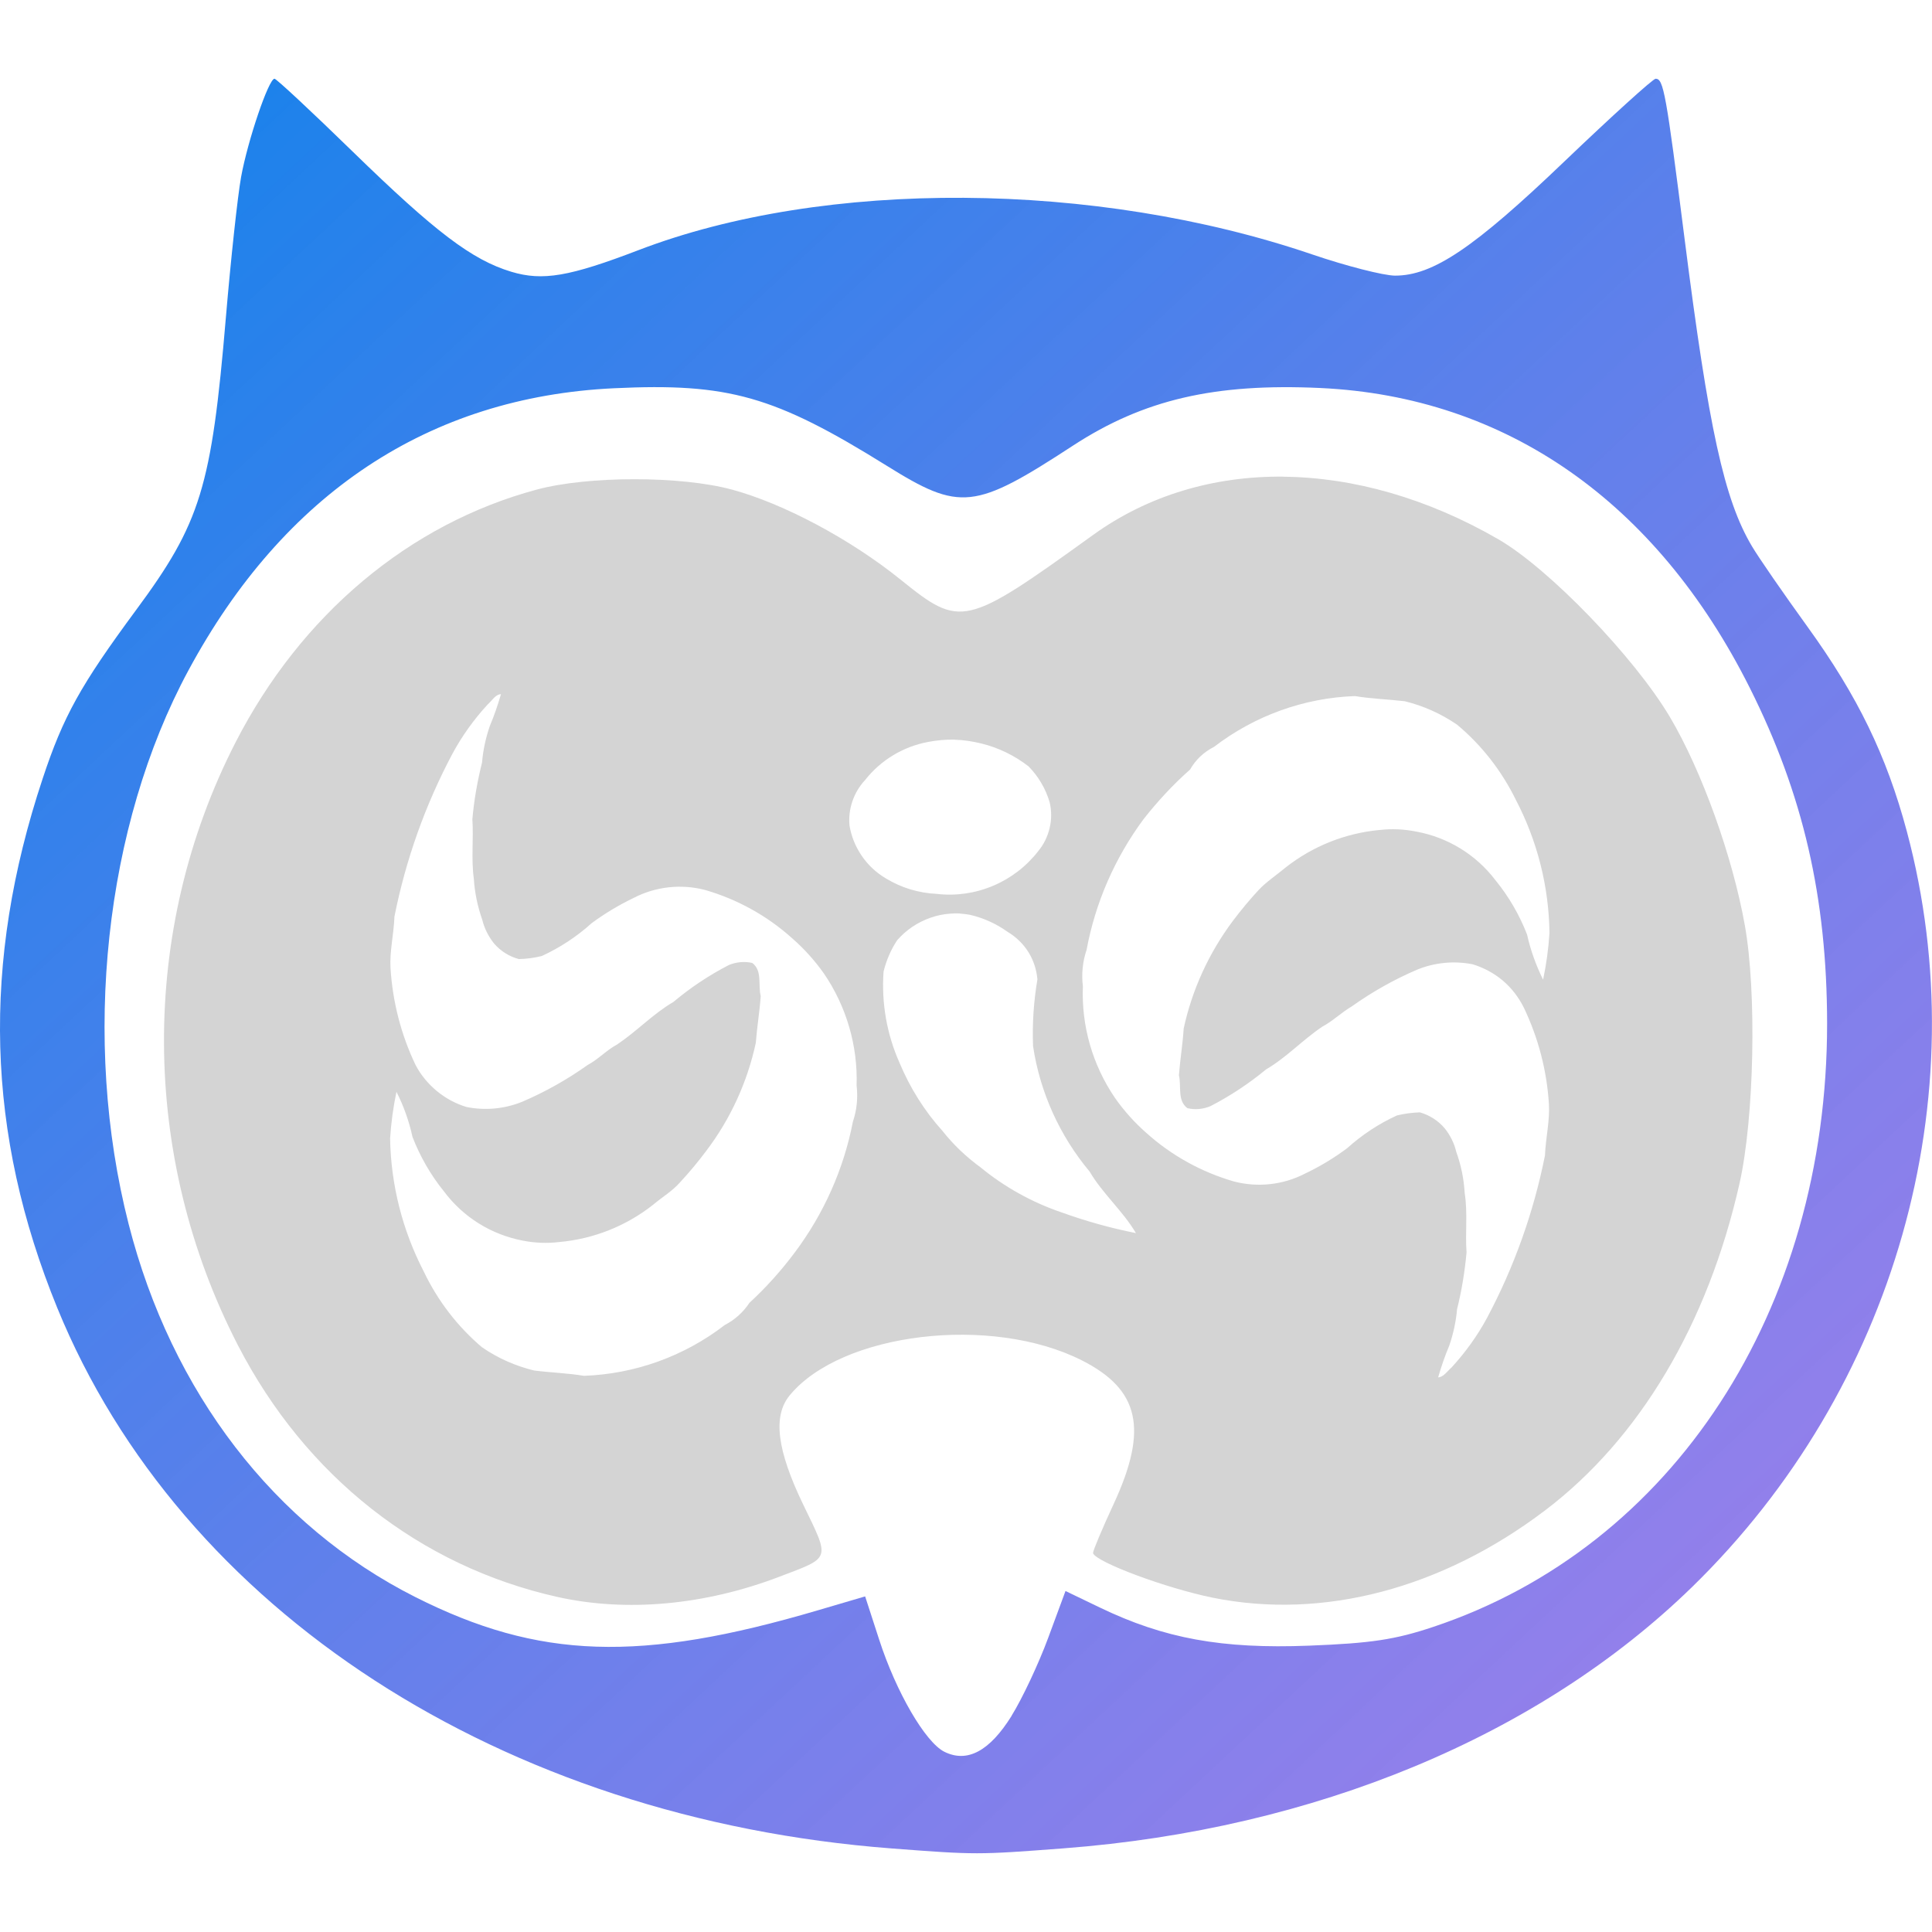
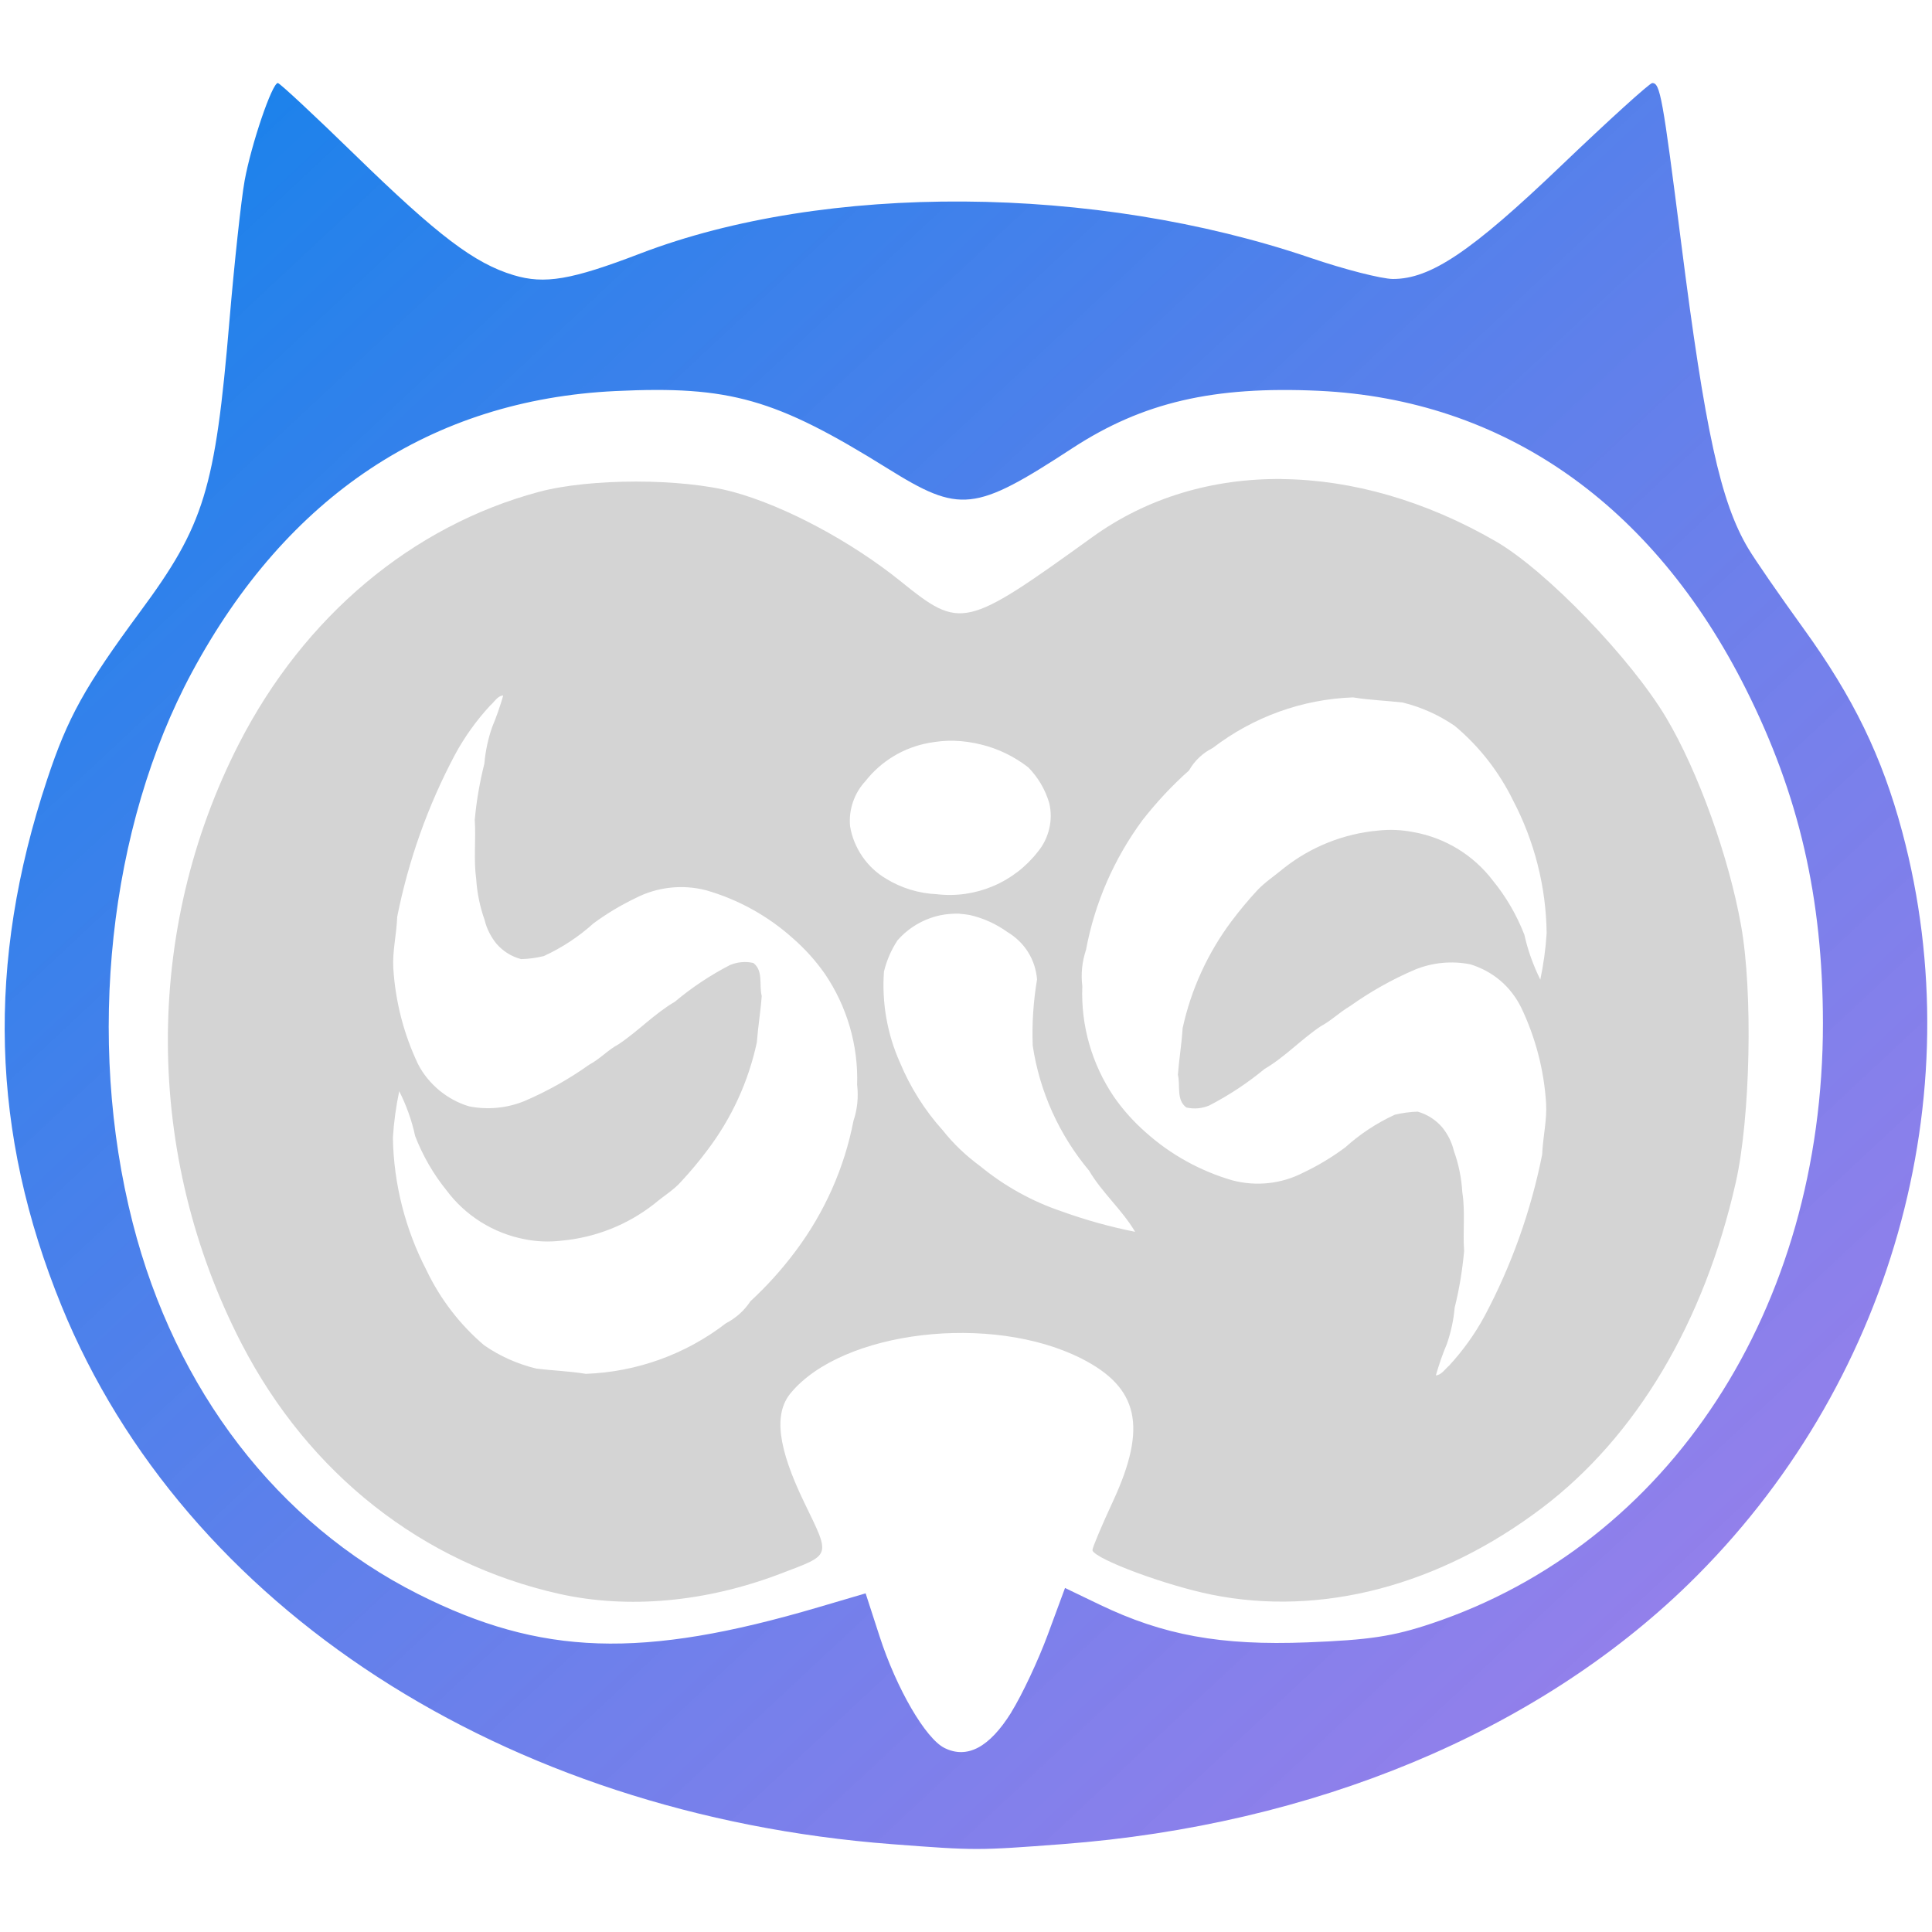
- <svg xmlns="http://www.w3.org/2000/svg" xmlns:xlink="http://www.w3.org/1999/xlink" width="24" height="24" viewBox="0 0 24 24" fill="none" version="1.1" id="svg11" xml:space="preserve">
-   <defs id="defs11">
-     <radialGradient id="paint0_radial_313_57" cx="0" cy="0" r="1" gradientUnits="userSpaceOnUse" gradientTransform="matrix(0,11,-11,0,12,1)">
-       <stop stop-color="#1D4775" id="stop8" />
-       <stop offset="1" stop-color="#002A43" id="stop9" />
-     </radialGradient>
+ <svg xmlns="http://www.w3.org/2000/svg" xmlns:xlink="http://www.w3.org/1999/xlink" width="70" height="70" version="1.1" viewBox="0 0 18.521 18.521" id="svg1">
+   <defs id="defs1">
    <linearGradient xlink:href="#linearGradient14" id="linearGradient29" gradientUnits="userSpaceOnUse" gradientTransform="matrix(1.30893,0,0,1.30893,-36.65005,-52.68836)" x1="30.606" y1="41" x2="46.336" y2="57.842" />
    <linearGradient id="linearGradient14">
      <stop style="stop-color:#1d82eb;stop-opacity:1" offset="0" id="stop13" />
      <stop style="stop-color:#9167e7;stop-opacity:0.835" offset="1" id="stop14" />
    </linearGradient>
  </defs>
-   <path id="path2-7-6-6-6" style="fill:#d4d4d4;fill-opacity:1;stroke-width:0.007;opacity:1" d="M 15.947,5.921 C 15.078,5.912 14.26,6.154 13.579,6.645 11.985,7.794 11.937,7.804 11.187,7.2 10.565,6.698 9.735,6.256 9.093,6.082 c -0.636,-0.172 -1.787,-0.172 -2.426,0 -1.585,0.426 -2.93,1.556 -3.743,3.144 -1.194,2.333 -1.182,5.134 0.033,7.488 0.84,1.626 2.259,2.742 3.968,3.124 0.857,0.191 1.828,0.103 2.756,-0.251 0.645,-0.246 0.632,-0.203 0.299,-0.892 -0.329,-0.681 -0.383,-1.104 -0.169,-1.363 0.645,-0.78 2.505,-1.002 3.63,-0.432 0.714,0.362 0.824,0.851 0.396,1.777 -0.142,0.306 -0.258,0.582 -0.258,0.611 v 0.003 0.003 0.003 c 0.053,0.114 0.906,0.432 1.485,0.55 1.369,0.277 2.844,-0.11 4.129,-1.084 1.173,-0.889 2.022,-2.315 2.416,-4.062 0.183,-0.812 0.215,-2.378 0.066,-3.206 C 21.523,10.641 21.14,9.574 20.743,8.905 20.3,8.16 19.241,7.062 18.613,6.699 17.735,6.191 16.815,5.931 15.947,5.922 Z M 6.212,8.624 h 0.002 0.002 c 0.001,8.21e-5 0.006,-4.97e-5 0.007,0 -0.039,0.135 -0.084,0.265 -0.138,0.394 -0.051,0.146 -0.084,0.301 -0.097,0.455 -0.058,0.232 -0.099,0.465 -0.12,0.703 0.016,0.242 -0.016,0.494 0.018,0.739 0.011,0.175 0.047,0.346 0.105,0.511 0.026,0.107 0.077,0.208 0.146,0.294 0.082,0.095 0.188,0.162 0.309,0.194 0.095,-0.002 0.191,-0.015 0.284,-0.038 0.227,-0.104 0.436,-0.242 0.621,-0.409 0.163,-0.12 0.336,-0.224 0.519,-0.312 0.273,-0.142 0.589,-0.177 0.887,-0.1 0.402,0.116 0.773,0.321 1.084,0.601 0.148,0.129 0.28,0.276 0.394,0.437 0.279,0.409 0.422,0.896 0.406,1.391 0.018,0.152 0.003,0.305 -0.046,0.45 -0.114,0.59 -0.363,1.146 -0.723,1.626 -0.168,0.225 -0.356,0.434 -0.562,0.624 -0.077,0.117 -0.183,0.212 -0.307,0.276 -0.503,0.388 -1.114,0.608 -1.749,0.631 -0.204,-0.034 -0.414,-0.04 -0.619,-0.066 C 6.403,16.969 6.183,16.871 5.986,16.735 5.682,16.477 5.437,16.157 5.265,15.797 5,15.285 4.856,14.72 4.846,14.143 c 0.012,-0.195 0.039,-0.389 0.079,-0.58 0.09,0.177 0.157,0.366 0.199,0.56 0.095,0.245 0.226,0.473 0.391,0.677 0.238,0.319 0.586,0.536 0.977,0.611 0.149,0.03 0.304,0.036 0.455,0.018 0.426,-0.038 0.83,-0.198 1.166,-0.463 0.113,-0.096 0.239,-0.169 0.335,-0.279 0.114,-0.123 0.222,-0.252 0.322,-0.386 0.303,-0.398 0.514,-0.858 0.619,-1.347 0.016,-0.207 0.047,-0.384 0.061,-0.58 -0.035,-0.14 0.023,-0.315 -0.105,-0.412 -0.097,-0.022 -0.2,-0.012 -0.291,0.026 -0.246,0.127 -0.476,0.28 -0.688,0.458 -0.253,0.148 -0.453,0.363 -0.7,0.529 -0.136,0.073 -0.23,0.182 -0.368,0.256 -0.253,0.18 -0.525,0.333 -0.81,0.455 -0.219,0.089 -0.459,0.112 -0.69,0.066 C 5.661,13.712 5.536,13.643 5.426,13.553 5.317,13.462 5.225,13.352 5.16,13.225 4.981,12.849 4.877,12.442 4.851,12.026 4.839,11.815 4.891,11.614 4.9,11.385 5.041,10.678 5.283,9.998 5.621,9.362 5.741,9.14 5.889,8.934 6.06,8.749 6.113,8.703 6.147,8.637 6.211,8.624 Z m 10.62,0.023 c 0.204,0.034 0.413,0.04 0.619,0.064 0.232,0.057 0.452,0.156 0.649,0.291 0.306,0.255 0.553,0.573 0.729,0.931 0.268,0.512 0.412,1.079 0.419,1.657 -0.012,0.195 -0.039,0.389 -0.079,0.58 -0.088,-0.178 -0.156,-0.366 -0.199,-0.56 -0.095,-0.245 -0.227,-0.473 -0.394,-0.677 -0.241,-0.317 -0.593,-0.532 -0.984,-0.603 -0.149,-0.03 -0.301,-0.037 -0.452,-0.02 -0.426,0.039 -0.832,0.201 -1.168,0.465 -0.112,0.094 -0.241,0.179 -0.335,0.279 -0.114,0.123 -0.221,0.252 -0.322,0.386 -0.297,0.397 -0.506,0.853 -0.611,1.337 -0.012,0.197 -0.044,0.382 -0.059,0.58 0.033,0.14 -0.023,0.312 0.105,0.409 0.097,0.023 0.198,0.013 0.289,-0.026 0.245,-0.127 0.475,-0.279 0.688,-0.455 0.256,-0.15 0.453,-0.366 0.7,-0.532 0.136,-0.073 0.228,-0.17 0.368,-0.253 0.253,-0.18 0.525,-0.333 0.81,-0.455 0.219,-0.089 0.459,-0.112 0.69,-0.066 0.137,0.042 0.264,0.11 0.373,0.202 0.109,0.092 0.197,0.207 0.261,0.335 0.18,0.376 0.286,0.781 0.312,1.196 0.013,0.212 -0.039,0.413 -0.049,0.642 -0.14,0.704 -0.383,1.386 -0.721,2.02 -0.12,0.222 -0.269,0.428 -0.44,0.614 -0.056,0.049 -0.096,0.116 -0.166,0.123 0.039,-0.135 0.083,-0.265 0.138,-0.394 0.05,-0.146 0.084,-0.299 0.097,-0.453 0.058,-0.232 0.096,-0.468 0.118,-0.706 -0.018,-0.242 0.016,-0.493 -0.023,-0.736 -0.01,-0.176 -0.045,-0.348 -0.105,-0.514 -0.025,-0.107 -0.075,-0.206 -0.143,-0.291 -0.081,-0.096 -0.189,-0.165 -0.309,-0.199 -0.095,0.003 -0.191,0.016 -0.284,0.038 -0.227,0.104 -0.436,0.242 -0.621,0.409 -0.163,0.121 -0.338,0.227 -0.522,0.314 -0.272,0.141 -0.588,0.175 -0.885,0.097 -0.402,-0.117 -0.772,-0.321 -1.084,-0.601 -0.148,-0.13 -0.281,-0.278 -0.394,-0.44 -0.276,-0.407 -0.416,-0.891 -0.396,-1.383 -0.019,-0.152 -0.003,-0.308 0.046,-0.453 0.109,-0.587 0.351,-1.14 0.706,-1.621 0.175,-0.223 0.368,-0.431 0.58,-0.619 0.069,-0.122 0.172,-0.218 0.297,-0.281 0.504,-0.387 1.117,-0.609 1.751,-0.631 z m -4.972,0.542 c 0.11,0.003 0.22,0.02 0.327,0.046 0.215,0.052 0.416,0.15 0.591,0.286 0.122,0.125 0.212,0.277 0.261,0.445 0.025,0.105 0.025,0.215 0,0.32 -0.025,0.105 -0.072,0.203 -0.141,0.286 -0.147,0.19 -0.341,0.339 -0.562,0.432 -0.221,0.093 -0.462,0.128 -0.7,0.1 -0.223,-0.01 -0.441,-0.076 -0.631,-0.192 -0.119,-0.07 -0.221,-0.165 -0.299,-0.279 -0.078,-0.114 -0.131,-0.242 -0.153,-0.378 -0.01,-0.102 0.003,-0.205 0.036,-0.302 0.033,-0.097 0.086,-0.186 0.156,-0.261 0.196,-0.25 0.475,-0.418 0.787,-0.476 0.109,-0.02 0.22,-0.031 0.33,-0.028 z m 0.064,2.16 c 0.042,0.002 0.084,0.008 0.125,0.015 0.169,0.039 0.327,0.111 0.468,0.212 0.104,0.062 0.194,0.148 0.258,0.251 0.064,0.102 0.102,0.22 0.112,0.34 -0.046,0.274 -0.065,0.551 -0.054,0.828 0.086,0.574 0.331,1.114 0.703,1.559 0.163,0.277 0.412,0.488 0.575,0.764 -0.313,-0.062 -0.62,-0.148 -0.92,-0.256 -0.369,-0.125 -0.711,-0.315 -1.012,-0.562 -0.176,-0.129 -0.335,-0.279 -0.47,-0.45 -0.225,-0.249 -0.405,-0.537 -0.534,-0.846 -0.159,-0.356 -0.227,-0.746 -0.199,-1.135 0.034,-0.138 0.09,-0.27 0.169,-0.389 0.11,-0.127 0.253,-0.223 0.412,-0.279 0.079,-0.028 0.16,-0.045 0.243,-0.051 0.042,-0.003 0.083,-0.005 0.125,-0.003 z" />
-   <path style="fill:url(#linearGradient29);fill-opacity:1;stroke-width:0.007" d="M 11.076,22.962 C 6.239,22.593 2.247,20.006 0.711,16.246 -0.173,14.081 -0.232,11.965 0.53,9.672 0.787,8.896 1.001,8.512 1.689,7.58 2.492,6.495 2.628,6.052 2.806,3.943 2.867,3.222 2.952,2.437 2.995,2.198 3.078,1.742 3.338,0.978 3.41,0.978 c 0.023,0 0.459,0.406 0.969,0.903 C 5.409,2.884 5.864,3.229 6.352,3.376 6.741,3.493 7.071,3.437 7.935,3.106 10.245,2.221 13.606,2.243 16.299,3.16 c 0.425,0.145 0.888,0.263 1.03,0.264 0.47,0.001 0.98,-0.342 2.104,-1.418 0.591,-0.565 1.101,-1.028 1.134,-1.028 0.098,0 0.129,0.174 0.359,1.985 0.3,2.364 0.493,3.245 0.838,3.824 0.084,0.142 0.394,0.59 0.688,0.997 0.627,0.867 0.983,1.602 1.235,2.542 0.885,3.308 -0.144,6.93 -2.668,9.389 -1.9,1.85 -4.687,3.009 -7.809,3.246 -1.068,0.081 -1.083,0.081 -2.135,9.52e-4 z m 1.49,-1.648 c 0.132,-0.212 0.337,-0.648 0.455,-0.968 l 0.215,-0.582 0.426,0.205 c 0.801,0.386 1.517,0.516 2.598,0.474 0.776,-0.03 1.071,-0.075 1.547,-0.234 2.975,-0.994 4.891,-3.931 4.89,-7.495 C 22.695,11.15 22.4,9.868 21.736,8.544 20.577,6.233 18.709,4.928 16.403,4.82 15.088,4.759 14.206,4.964 13.33,5.535 12.105,6.335 11.927,6.354 11.016,5.786 9.622,4.918 9.05,4.755 7.627,4.823 5.329,4.932 3.525,6.129 2.339,8.331 1.299,10.261 1.013,12.915 1.598,15.206 c 0.533,2.089 1.81,3.75 3.561,4.633 1.535,0.774 2.795,0.815 5,0.165 l 0.588,-0.173 0.174,0.536 c 0.211,0.653 0.574,1.276 0.81,1.394 0.284,0.141 0.561,-0.006 0.835,-0.445 z" id="path3-3-5-0-3" />
+   <g id="g1" transform="matrix(0.7679738,0,0,0.7679738,0.04481498,0.04481357)">
+     <path id="path2-7-6-6-6" style="opacity:1;fill:#d4d4d4;fill-opacity:1;stroke-width:0.007" d="M 15.947,5.921 C 15.078,5.912 14.26,6.154 13.579,6.645 11.985,7.794 11.937,7.804 11.187,7.2 10.565,6.698 9.735,6.256 9.093,6.082 c -0.636,-0.172 -1.787,-0.172 -2.426,0 -1.585,0.426 -2.93,1.556 -3.743,3.144 -1.194,2.333 -1.182,5.134 0.033,7.488 0.84,1.626 2.259,2.742 3.968,3.124 0.857,0.191 1.828,0.103 2.756,-0.251 0.645,-0.246 0.632,-0.203 0.299,-0.892 -0.329,-0.681 -0.383,-1.104 -0.169,-1.363 0.645,-0.78 2.505,-1.002 3.63,-0.432 0.714,0.362 0.824,0.851 0.396,1.777 -0.142,0.306 -0.258,0.582 -0.258,0.611 v 0.003 0.003 0.003 c 0.053,0.114 0.906,0.432 1.485,0.55 1.369,0.277 2.844,-0.11 4.129,-1.084 1.173,-0.889 2.022,-2.315 2.416,-4.062 0.183,-0.812 0.215,-2.378 0.066,-3.206 C 21.523,10.641 21.14,9.574 20.743,8.905 20.3,8.16 19.241,7.062 18.613,6.699 17.735,6.191 16.815,5.931 15.947,5.922 Z M 6.212,8.624 h 0.002 0.002 c 0.001,8.21e-5 0.006,-4.97e-5 0.007,0 -0.039,0.135 -0.084,0.265 -0.138,0.394 -0.051,0.146 -0.084,0.301 -0.097,0.455 -0.058,0.232 -0.099,0.465 -0.12,0.703 0.016,0.242 -0.016,0.494 0.018,0.739 0.011,0.175 0.047,0.346 0.105,0.511 0.026,0.107 0.077,0.208 0.146,0.294 0.082,0.095 0.188,0.162 0.309,0.194 0.095,-0.002 0.191,-0.015 0.284,-0.038 0.227,-0.104 0.436,-0.242 0.621,-0.409 0.163,-0.12 0.336,-0.224 0.519,-0.312 0.273,-0.142 0.589,-0.177 0.887,-0.1 0.402,0.116 0.773,0.321 1.084,0.601 0.148,0.129 0.28,0.276 0.394,0.437 0.279,0.409 0.422,0.896 0.406,1.391 0.018,0.152 0.003,0.305 -0.046,0.45 -0.114,0.59 -0.363,1.146 -0.723,1.626 -0.168,0.225 -0.356,0.434 -0.562,0.624 -0.077,0.117 -0.183,0.212 -0.307,0.276 -0.503,0.388 -1.114,0.608 -1.749,0.631 -0.204,-0.034 -0.414,-0.04 -0.619,-0.066 C 6.403,16.969 6.183,16.871 5.986,16.735 5.682,16.477 5.437,16.157 5.265,15.797 5,15.285 4.856,14.72 4.846,14.143 c 0.012,-0.195 0.039,-0.389 0.079,-0.58 0.09,0.177 0.157,0.366 0.199,0.56 0.095,0.245 0.226,0.473 0.391,0.677 0.238,0.319 0.586,0.536 0.977,0.611 0.149,0.03 0.304,0.036 0.455,0.018 0.426,-0.038 0.83,-0.198 1.166,-0.463 0.113,-0.096 0.239,-0.169 0.335,-0.279 0.114,-0.123 0.222,-0.252 0.322,-0.386 0.303,-0.398 0.514,-0.858 0.619,-1.347 0.016,-0.207 0.047,-0.384 0.061,-0.58 -0.035,-0.14 0.023,-0.315 -0.105,-0.412 -0.097,-0.022 -0.2,-0.012 -0.291,0.026 -0.246,0.127 -0.476,0.28 -0.688,0.458 -0.253,0.148 -0.453,0.363 -0.7,0.529 -0.136,0.073 -0.23,0.182 -0.368,0.256 -0.253,0.18 -0.525,0.333 -0.81,0.455 -0.219,0.089 -0.459,0.112 -0.69,0.066 C 5.661,13.712 5.536,13.643 5.426,13.553 5.317,13.462 5.225,13.352 5.16,13.225 4.981,12.849 4.877,12.442 4.851,12.026 4.839,11.815 4.891,11.614 4.9,11.385 5.041,10.678 5.283,9.998 5.621,9.362 5.741,9.14 5.889,8.934 6.06,8.749 6.113,8.703 6.147,8.637 6.211,8.624 Z m 10.62,0.023 c 0.204,0.034 0.413,0.04 0.619,0.064 0.232,0.057 0.452,0.156 0.649,0.291 0.306,0.255 0.553,0.573 0.729,0.931 0.268,0.512 0.412,1.079 0.419,1.657 -0.012,0.195 -0.039,0.389 -0.079,0.58 -0.088,-0.178 -0.156,-0.366 -0.199,-0.56 -0.095,-0.245 -0.227,-0.473 -0.394,-0.677 -0.241,-0.317 -0.593,-0.532 -0.984,-0.603 -0.149,-0.03 -0.301,-0.037 -0.452,-0.02 -0.426,0.039 -0.832,0.201 -1.168,0.465 -0.112,0.094 -0.241,0.179 -0.335,0.279 -0.114,0.123 -0.221,0.252 -0.322,0.386 -0.297,0.397 -0.506,0.853 -0.611,1.337 -0.012,0.197 -0.044,0.382 -0.059,0.58 0.033,0.14 -0.023,0.312 0.105,0.409 0.097,0.023 0.198,0.013 0.289,-0.026 0.245,-0.127 0.475,-0.279 0.688,-0.455 0.256,-0.15 0.453,-0.366 0.7,-0.532 0.136,-0.073 0.228,-0.17 0.368,-0.253 0.253,-0.18 0.525,-0.333 0.81,-0.455 0.219,-0.089 0.459,-0.112 0.69,-0.066 0.137,0.042 0.264,0.11 0.373,0.202 0.109,0.092 0.197,0.207 0.261,0.335 0.18,0.376 0.286,0.781 0.312,1.196 0.013,0.212 -0.039,0.413 -0.049,0.642 -0.14,0.704 -0.383,1.386 -0.721,2.02 -0.12,0.222 -0.269,0.428 -0.44,0.614 -0.056,0.049 -0.096,0.116 -0.166,0.123 0.039,-0.135 0.083,-0.265 0.138,-0.394 0.05,-0.146 0.084,-0.299 0.097,-0.453 0.058,-0.232 0.096,-0.468 0.118,-0.706 -0.018,-0.242 0.016,-0.493 -0.023,-0.736 -0.01,-0.176 -0.045,-0.348 -0.105,-0.514 -0.025,-0.107 -0.075,-0.206 -0.143,-0.291 -0.081,-0.096 -0.189,-0.165 -0.309,-0.199 -0.095,0.003 -0.191,0.016 -0.284,0.038 -0.227,0.104 -0.436,0.242 -0.621,0.409 -0.163,0.121 -0.338,0.227 -0.522,0.314 -0.272,0.141 -0.588,0.175 -0.885,0.097 -0.402,-0.117 -0.772,-0.321 -1.084,-0.601 -0.148,-0.13 -0.281,-0.278 -0.394,-0.44 -0.276,-0.407 -0.416,-0.891 -0.396,-1.383 -0.019,-0.152 -0.003,-0.308 0.046,-0.453 0.109,-0.587 0.351,-1.14 0.706,-1.621 0.175,-0.223 0.368,-0.431 0.58,-0.619 0.069,-0.122 0.172,-0.218 0.297,-0.281 0.504,-0.387 1.117,-0.609 1.751,-0.631 z m -4.972,0.542 c 0.11,0.003 0.22,0.02 0.327,0.046 0.215,0.052 0.416,0.15 0.591,0.286 0.122,0.125 0.212,0.277 0.261,0.445 0.025,0.105 0.025,0.215 0,0.32 -0.025,0.105 -0.072,0.203 -0.141,0.286 -0.147,0.19 -0.341,0.339 -0.562,0.432 -0.221,0.093 -0.462,0.128 -0.7,0.1 -0.223,-0.01 -0.441,-0.076 -0.631,-0.192 -0.119,-0.07 -0.221,-0.165 -0.299,-0.279 -0.078,-0.114 -0.131,-0.242 -0.153,-0.378 -0.01,-0.102 0.003,-0.205 0.036,-0.302 0.033,-0.097 0.086,-0.186 0.156,-0.261 0.196,-0.25 0.475,-0.418 0.787,-0.476 0.109,-0.02 0.22,-0.031 0.33,-0.028 z m 0.064,2.16 c 0.042,0.002 0.084,0.008 0.125,0.015 0.169,0.039 0.327,0.111 0.468,0.212 0.104,0.062 0.194,0.148 0.258,0.251 0.064,0.102 0.102,0.22 0.112,0.34 -0.046,0.274 -0.065,0.551 -0.054,0.828 0.086,0.574 0.331,1.114 0.703,1.559 0.163,0.277 0.412,0.488 0.575,0.764 -0.313,-0.062 -0.62,-0.148 -0.92,-0.256 -0.369,-0.125 -0.711,-0.315 -1.012,-0.562 -0.176,-0.129 -0.335,-0.279 -0.47,-0.45 -0.225,-0.249 -0.405,-0.537 -0.534,-0.846 -0.159,-0.356 -0.227,-0.746 -0.199,-1.135 0.034,-0.138 0.09,-0.27 0.169,-0.389 0.11,-0.127 0.253,-0.223 0.412,-0.279 0.079,-0.028 0.16,-0.045 0.243,-0.051 0.042,-0.003 0.083,-0.005 0.125,-0.003 z" />
+     <path style="fill:url(#linearGradient29);fill-opacity:1;stroke-width:0.007" d="M 11.076,22.962 C 6.239,22.593 2.247,20.006 0.711,16.246 -0.173,14.081 -0.232,11.965 0.53,9.672 0.787,8.896 1.001,8.512 1.689,7.58 2.492,6.495 2.628,6.052 2.806,3.943 2.867,3.222 2.952,2.437 2.995,2.198 3.078,1.742 3.338,0.978 3.41,0.978 c 0.023,0 0.459,0.406 0.969,0.903 C 5.409,2.884 5.864,3.229 6.352,3.376 6.741,3.493 7.071,3.437 7.935,3.106 10.245,2.221 13.606,2.243 16.299,3.16 c 0.425,0.145 0.888,0.263 1.03,0.264 0.47,0.001 0.98,-0.342 2.104,-1.418 0.591,-0.565 1.101,-1.028 1.134,-1.028 0.098,0 0.129,0.174 0.359,1.985 0.3,2.364 0.493,3.245 0.838,3.824 0.084,0.142 0.394,0.59 0.688,0.997 0.627,0.867 0.983,1.602 1.235,2.542 0.885,3.308 -0.144,6.93 -2.668,9.389 -1.9,1.85 -4.687,3.009 -7.809,3.246 -1.068,0.081 -1.083,0.081 -2.135,9.52e-4 z m 1.49,-1.648 c 0.132,-0.212 0.337,-0.648 0.455,-0.968 l 0.215,-0.582 0.426,0.205 c 0.801,0.386 1.517,0.516 2.598,0.474 0.776,-0.03 1.071,-0.075 1.547,-0.234 2.975,-0.994 4.891,-3.931 4.89,-7.495 C 22.695,11.15 22.4,9.868 21.736,8.544 20.577,6.233 18.709,4.928 16.403,4.82 15.088,4.759 14.206,4.964 13.33,5.535 12.105,6.335 11.927,6.354 11.016,5.786 9.622,4.918 9.05,4.755 7.627,4.823 5.329,4.932 3.525,6.129 2.339,8.331 1.299,10.261 1.013,12.915 1.598,15.206 c 0.533,2.089 1.81,3.75 3.561,4.633 1.535,0.774 2.795,0.815 5,0.165 l 0.588,-0.173 0.174,0.536 c 0.211,0.653 0.574,1.276 0.81,1.394 0.284,0.141 0.561,-0.006 0.835,-0.445 z" id="path3-3-5-0-3" />
+   </g>
</svg>
